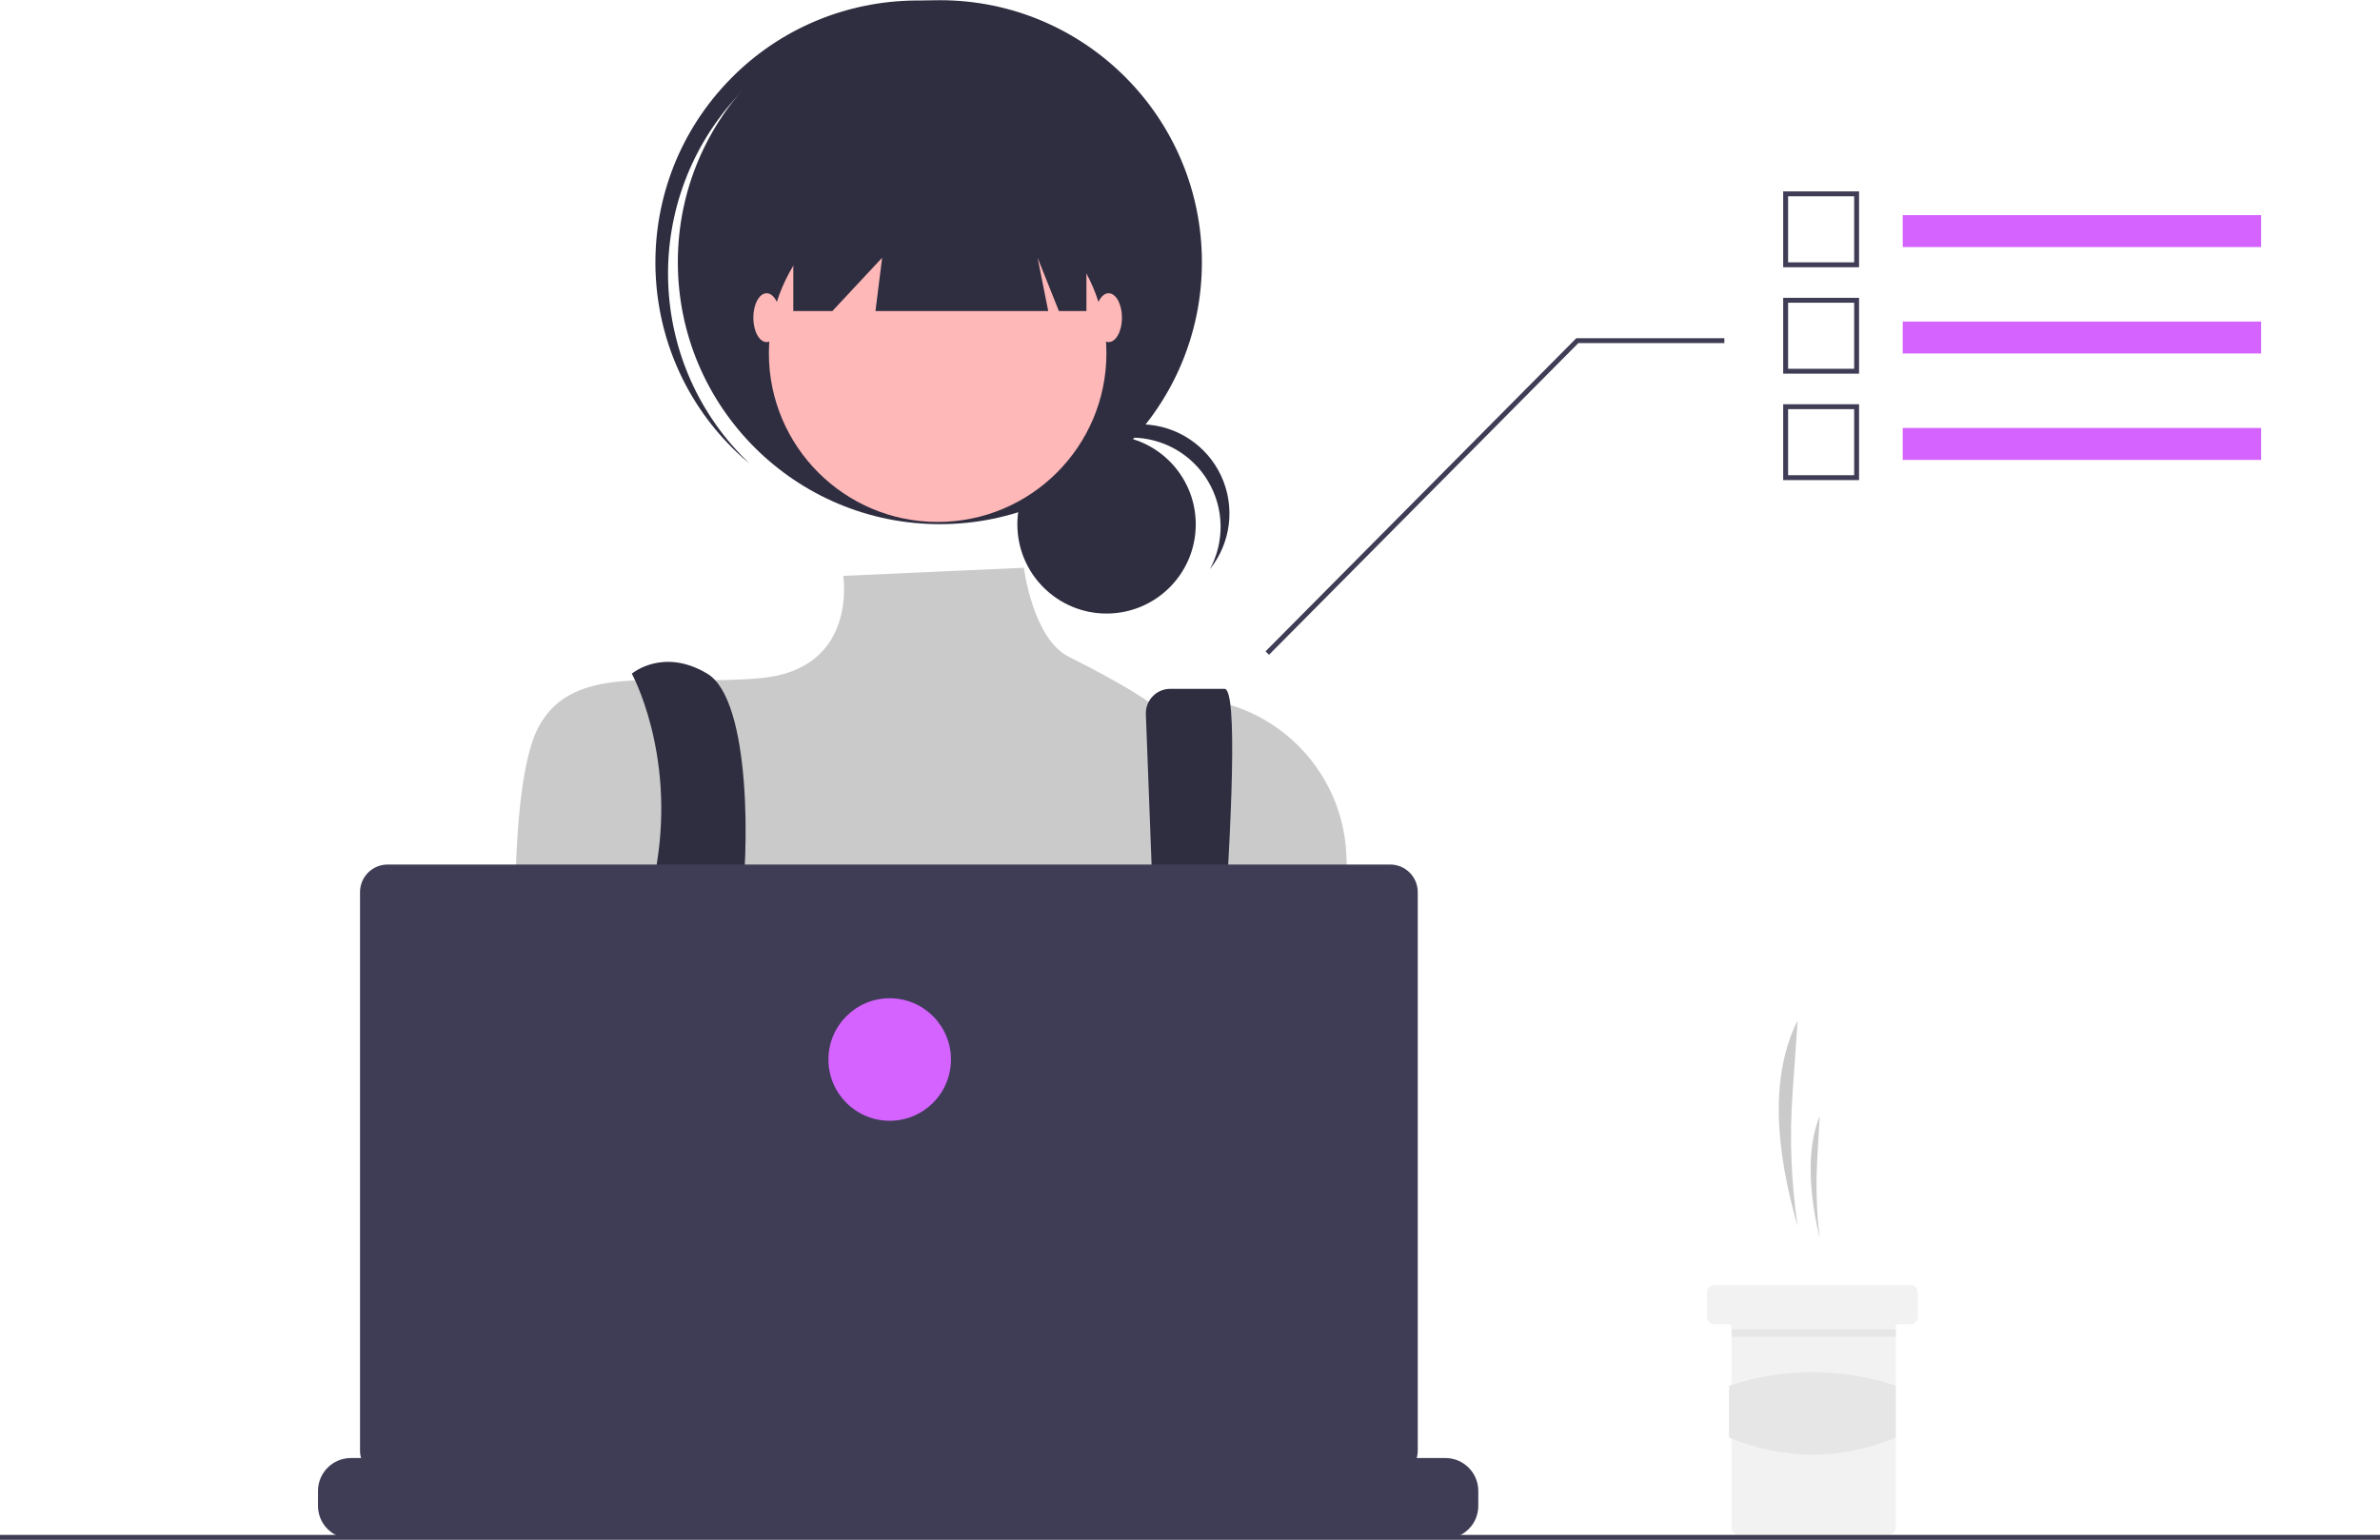
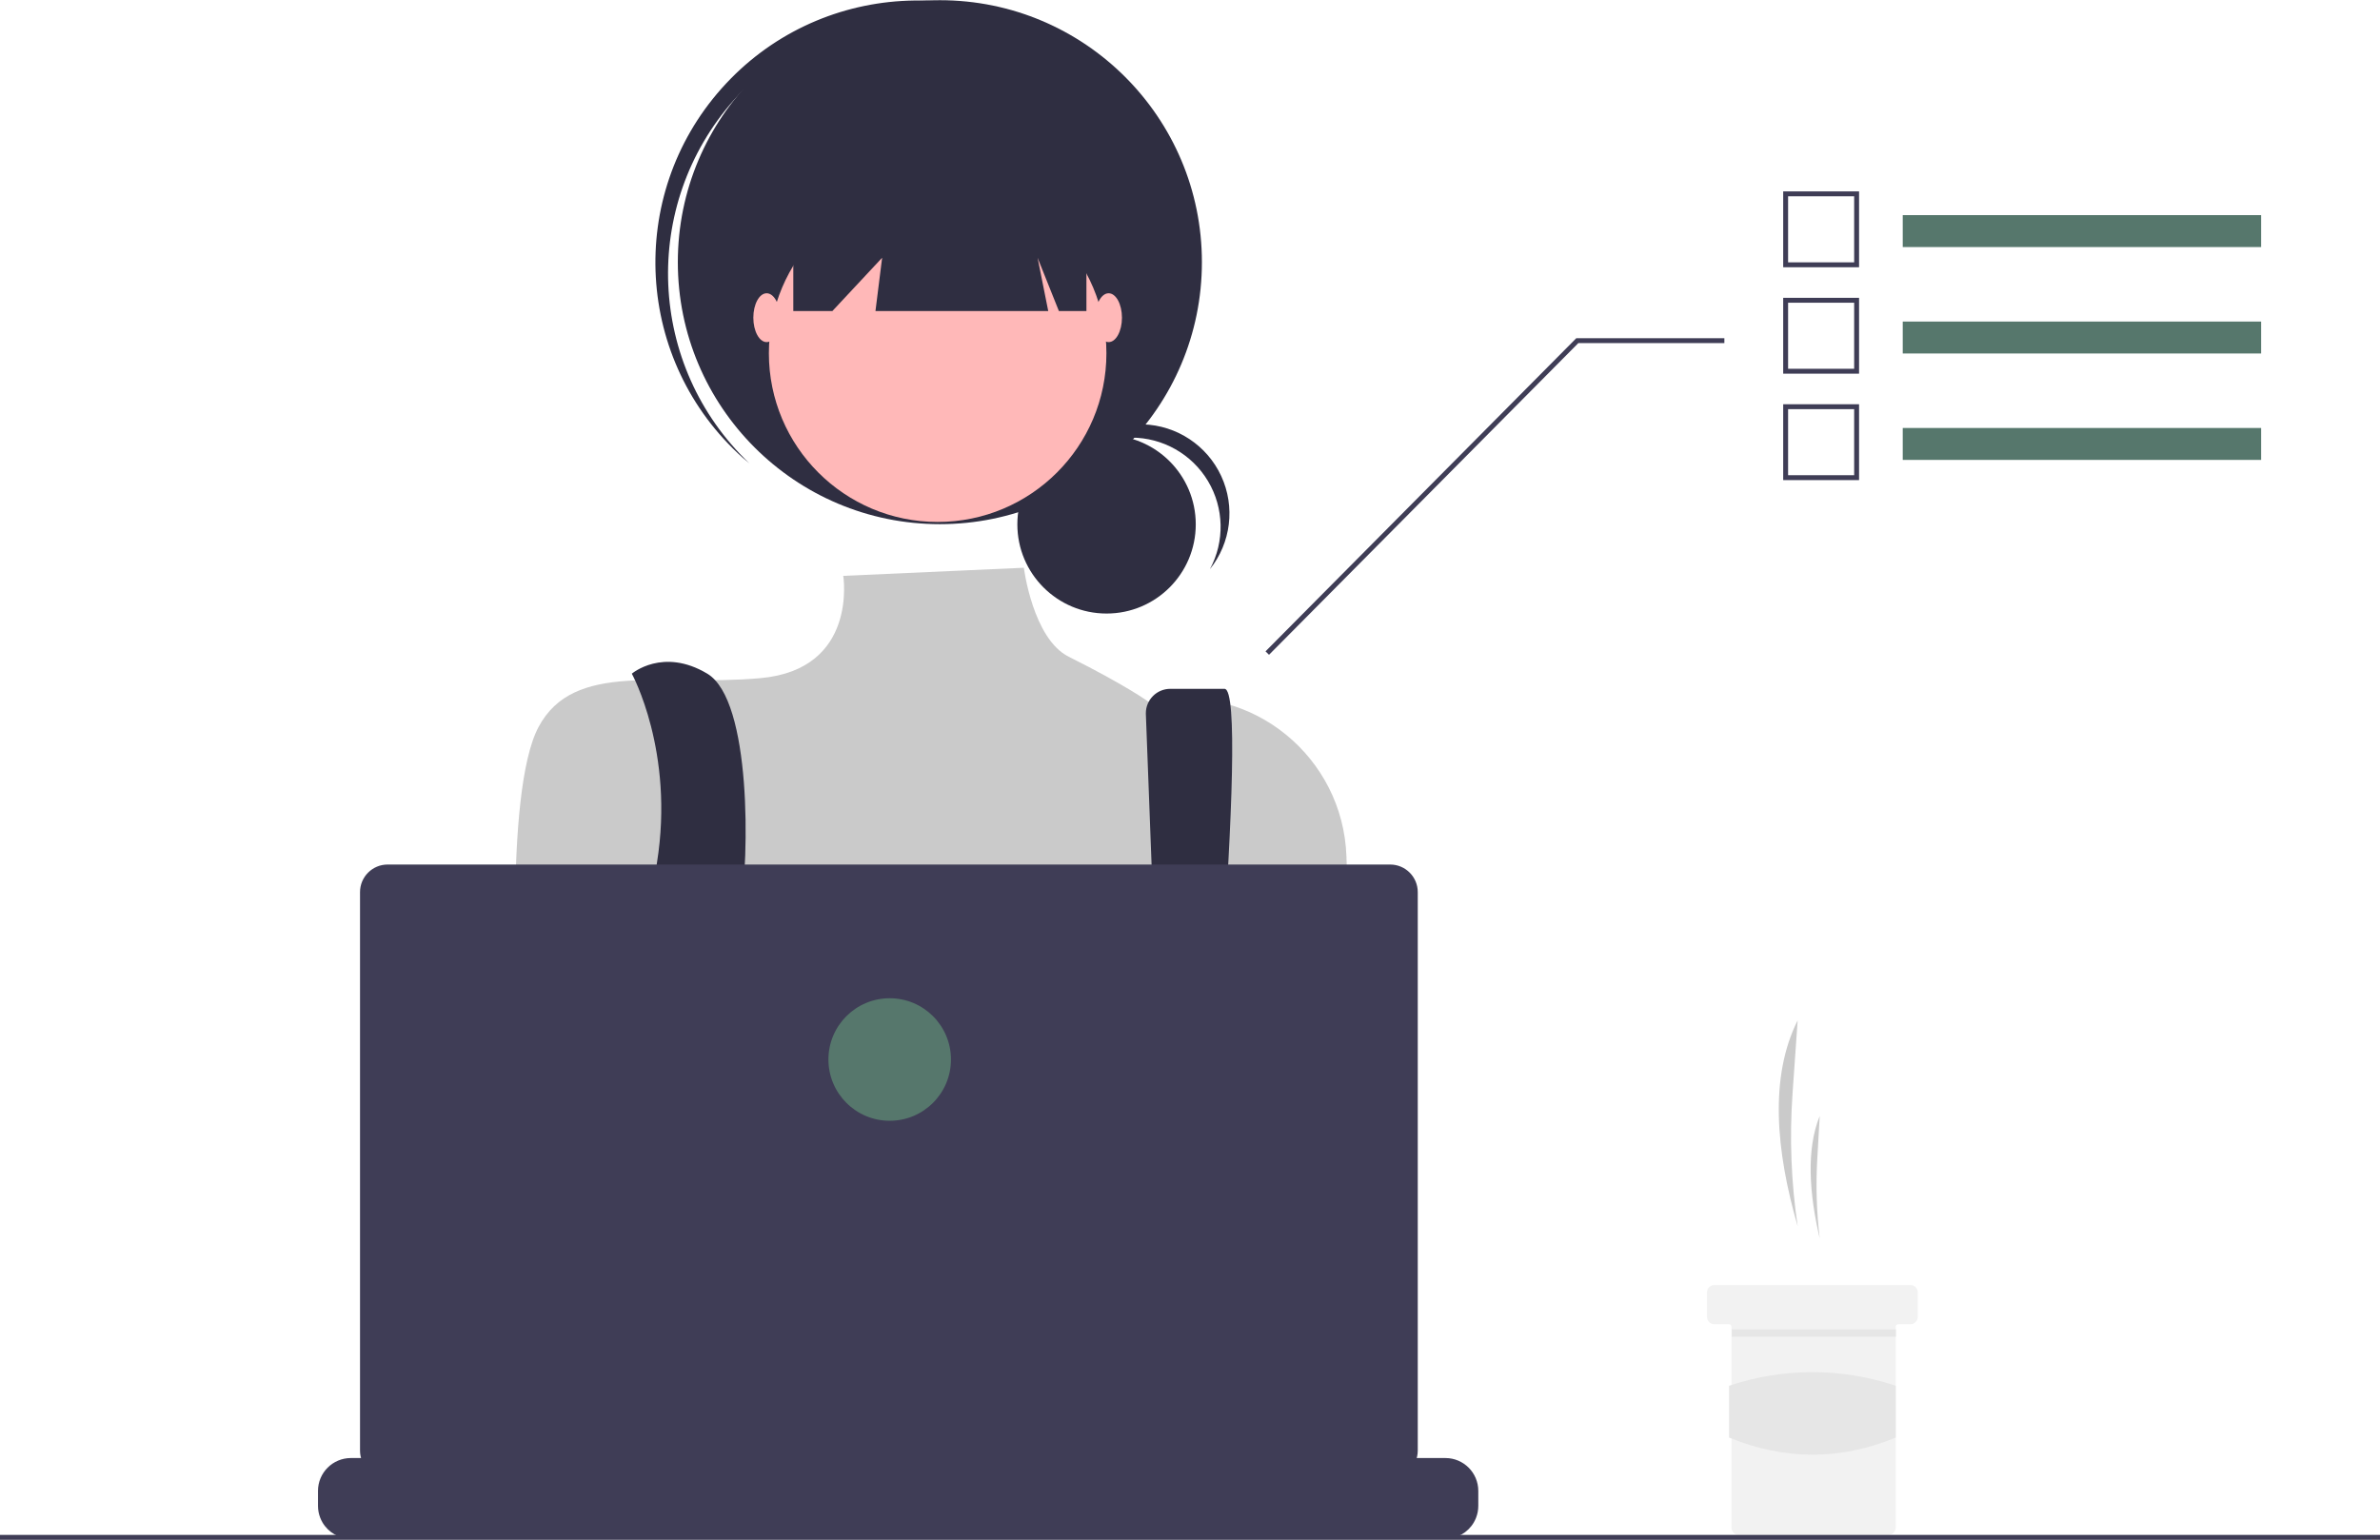
<svg xmlns="http://www.w3.org/2000/svg" id="ab47acfe-844d-4101-aa7b-df38aa50dbe4" data-name="Layer 1" width="971.052" height="628.381" viewBox="0 0 971.052 628.381">
  <path d="M847.931,636.215h0a249.626,249.626,0,0,1-2.095-54.111l2.095-29.889h0c-11.542,22.966-8.933,53.192,0,84Z" transform="translate(-114.4741 -135.8093)" fill="#cacaca" />
  <path d="M856.931,641.215h0a183.497,183.497,0,0,1-1.008-32.209l1.008-17.791h0C851.378,604.885,852.633,622.877,856.931,641.215Z" transform="translate(-114.4741 -135.8093)" fill="#cacaca" />
  <path d="M896.936,663.217v10a3.016,3.016,0,0,1-3,3h-5a.996.996,0,0,0-1,1v82a3.016,3.016,0,0,1-3,3h-61a3.002,3.002,0,0,1-3-3v-82a1.003,1.003,0,0,0-1-1h-6a3.002,3.002,0,0,1-3-3v-10a2.996,2.996,0,0,1,3-3h80A3.009,3.009,0,0,1,896.936,663.217Z" transform="translate(-114.4741 -135.8093)" fill="#f2f2f2" />
  <rect x="706.552" y="542.508" width="67" height="3" fill="#e6e6e6" />
  <path d="M887.936,722.462c-22.42,9.278-45.084,9.38-68,0V701.327a106.79,106.79,0,0,1,68,0Z" transform="translate(-114.4741 -135.8093)" fill="#e6e6e6" />
  <circle cx="451.481" cy="213.985" r="36.396" fill="#2f2e41" />
  <path d="M576.095,314.401a36.401,36.401,0,0,1,32.039,53.669,36.387,36.387,0,1,0-60.454-39.982A36.306,36.306,0,0,1,576.095,314.401Z" transform="translate(-114.4741 -135.8093)" fill="#2f2e41" />
  <circle cx="383.471" cy="106.996" r="106.912" fill="#2f2e41" />
  <path d="M414.036,176.471A106.893,106.893,0,0,1,562.203,165.261c-.874-.831-1.739-1.669-2.648-2.476a106.913,106.913,0,0,0-142.066,159.807c.908.808,1.842,1.568,2.77,2.339A106.893,106.893,0,0,1,414.036,176.471Z" transform="translate(-114.4741 -135.8093)" fill="#2f2e41" />
  <circle cx="382.565" cy="144.143" r="68.859" fill="#ffb8b8" />
  <path d="M532.214,367.505l-73.688,3.313s6.15,38.108-33.715,41.732-76.107-7.248-90.604,19.933-8.248,123.966-8.248,123.966,27.181,97.852,48.926,112.349,212.013-5.436,212.013-5.436L666.526,562.817l-2.697-77.54c-1.408-40.491-38.377-70.892-78.194-63.398q-1.173.221-2.362.475s-8.747-6.538-32.747-18.538C535.849,396.479,532.214,367.505,532.214,367.505Z" transform="translate(-114.4741 -135.8093)" fill="#cacaca" />
  <path d="M372.26,410.738s17.514,31.778,10.266,77.08,23.164,141.114,23.164,141.114l21.745-5.436s-14.497-94.228-10.872-115.973,4.624-85.913-13.497-96.785S372.26,410.738,372.26,410.738Z" transform="translate(-114.4741 -135.8093)" fill="#2f2e41" />
  <path d="M581.999,427.4l7.617,200.626,14.497,9.06s20.839-220.167,9.966-220.167H591.956a9.97,9.97,0,0,0-9.97,9.97Q581.986,427.145,581.999,427.4Z" transform="translate(-114.4741 -135.8093)" fill="#2f2e41" />
-   <circle cx="301.182" cy="479.532" r="9.06" fill="#d463ff" />
-   <circle cx="482.39" cy="488.592" r="9.06" fill="#d463ff" />
+   <circle cx="301.182" cy="479.532" r="9.06" fill="#56776c" />
+   <circle cx="482.39" cy="488.592" r="9.06" fill="#56776c" />
  <polygon points="323.672 58.069 323.672 126.928 339.619 126.928 359.914 105.183 357.196 126.928 427.685 126.928 423.336 105.183 432.034 126.928 443.269 126.928 443.269 58.069 323.672 58.069" fill="#2f2e41" />
  <ellipse cx="312.8" cy="129.647" rx="5.436" ry="9.966" fill="#ffb8b8" />
  <ellipse cx="452.329" cy="129.647" rx="5.436" ry="9.966" fill="#ffb8b8" />
  <path d="M717.626,744.255v6.07a13.34,13.34,0,0,1-.91,4.87,13.683,13.683,0,0,1-.97,2,13.437,13.437,0,0,1-11.55,6.56h-446.55a13.437,13.437,0,0,1-11.55-6.56,13.69,13.69,0,0,1-.97-2,13.341,13.341,0,0,1-.91-4.87v-6.07a13.426,13.426,0,0,1,13.423-13.43h25.747v-2.83a.559.559,0,0,1,.558-.56h13.432a.559.559,0,0,1,.56.558v2.832h8.39v-2.83a.559.559,0,0,1,.558-.56h13.432a.559.559,0,0,1,.56.558v2.832h8.4v-2.83a.559.559,0,0,1,.558-.56h13.432a.559.559,0,0,1,.56.558v2.832h8.39v-2.83a.559.559,0,0,1,.558-.56h13.432a.559.559,0,0,1,.56.558v2.832h8.39v-2.83a.559.559,0,0,1,.558-.56h13.432a.559.559,0,0,1,.56.558v2.832h8.4v-2.83a.559.559,0,0,1,.558-.56h13.432a.559.559,0,0,1,.56.558v2.832h8.39v-2.83a.559.559,0,0,1,.558-.56H526.806a.559.559,0,0,1,.56.558v2.832h8.4v-2.83a.559.559,0,0,1,.558-.56h13.432a.566.566,0,0,1,.56.56v2.83h8.39v-2.83a.559.559,0,0,1,.558-.56h13.432a.559.559,0,0,1,.56.558v2.832h8.39v-2.83a.559.559,0,0,1,.558-.56h13.432a.559.559,0,0,1,.56.558v2.832h8.4v-2.83a.559.559,0,0,1,.558-.56h13.432a.557.557,0,0,1,.55.56v2.83h8.4v-2.83a.559.559,0,0,1,.558-.56h13.432a.559.559,0,0,1,.56.558v2.832h8.39v-2.83a.559.559,0,0,1,.558-.56h13.432a.559.559,0,0,1,.56.558v2.832h39.17a13.426,13.426,0,0,1,13.43,13.423Z" transform="translate(-114.4741 -135.8093)" fill="#3f3d56" />
  <rect y="626.381" width="971.052" height="2" fill="#3f3d56" />
  <path d="M681.668,488.621H272.625a11.259,11.259,0,0,0-11.259,11.259V727.791A11.259,11.259,0,0,0,272.625,739.05H681.668a11.259,11.259,0,0,0,11.259-11.259V499.88a11.259,11.259,0,0,0-11.259-11.259Z" transform="translate(-114.4741 -135.8093)" fill="#3f3d56" />
-   <circle cx="363" cy="432.381" r="25" fill="#d463ff" />
+   <circle cx="363" cy="432.381" r="25" fill="#56776c" />
  <polygon points="517.763 267.219 643.969 140.016 703.552 140.016 703.552 138.016 643.134 138.016 642.841 138.313 516.341 265.813 517.763 267.219" fill="#3f3d56" />
-   <rect x="776.328" y="87.792" width="146.224" height="13.03" fill="#d463ff" />
+   <rect x="776.328" y="87.792" width="146.224" height="13.03" fill="#56776c" />
  <path d="M872.981,244.87H842.026V213.915H872.981Zm-28.955-2H870.981V215.915H844.026Z" transform="translate(-114.4741 -135.8093)" fill="#3f3d56" />
-   <rect x="776.328" y="131.225" width="146.224" height="13.03" fill="#d463ff" />
+   <rect x="776.328" y="131.225" width="146.224" height="13.03" fill="#56776c" />
  <path d="M872.981,288.303H842.026V257.348H872.981Zm-28.955-2H870.981V259.348H844.026Z" transform="translate(-114.4741 -135.8093)" fill="#3f3d56" />
-   <rect x="776.328" y="174.658" width="146.224" height="13.03" fill="#d463ff" />
+   <rect x="776.328" y="174.658" width="146.224" height="13.03" fill="#56776c" />
  <path d="M872.981,331.736H842.026V300.781H872.981Zm-28.955-2H870.981V302.781H844.026Z" transform="translate(-114.4741 -135.8093)" fill="#3f3d56" />
</svg>
